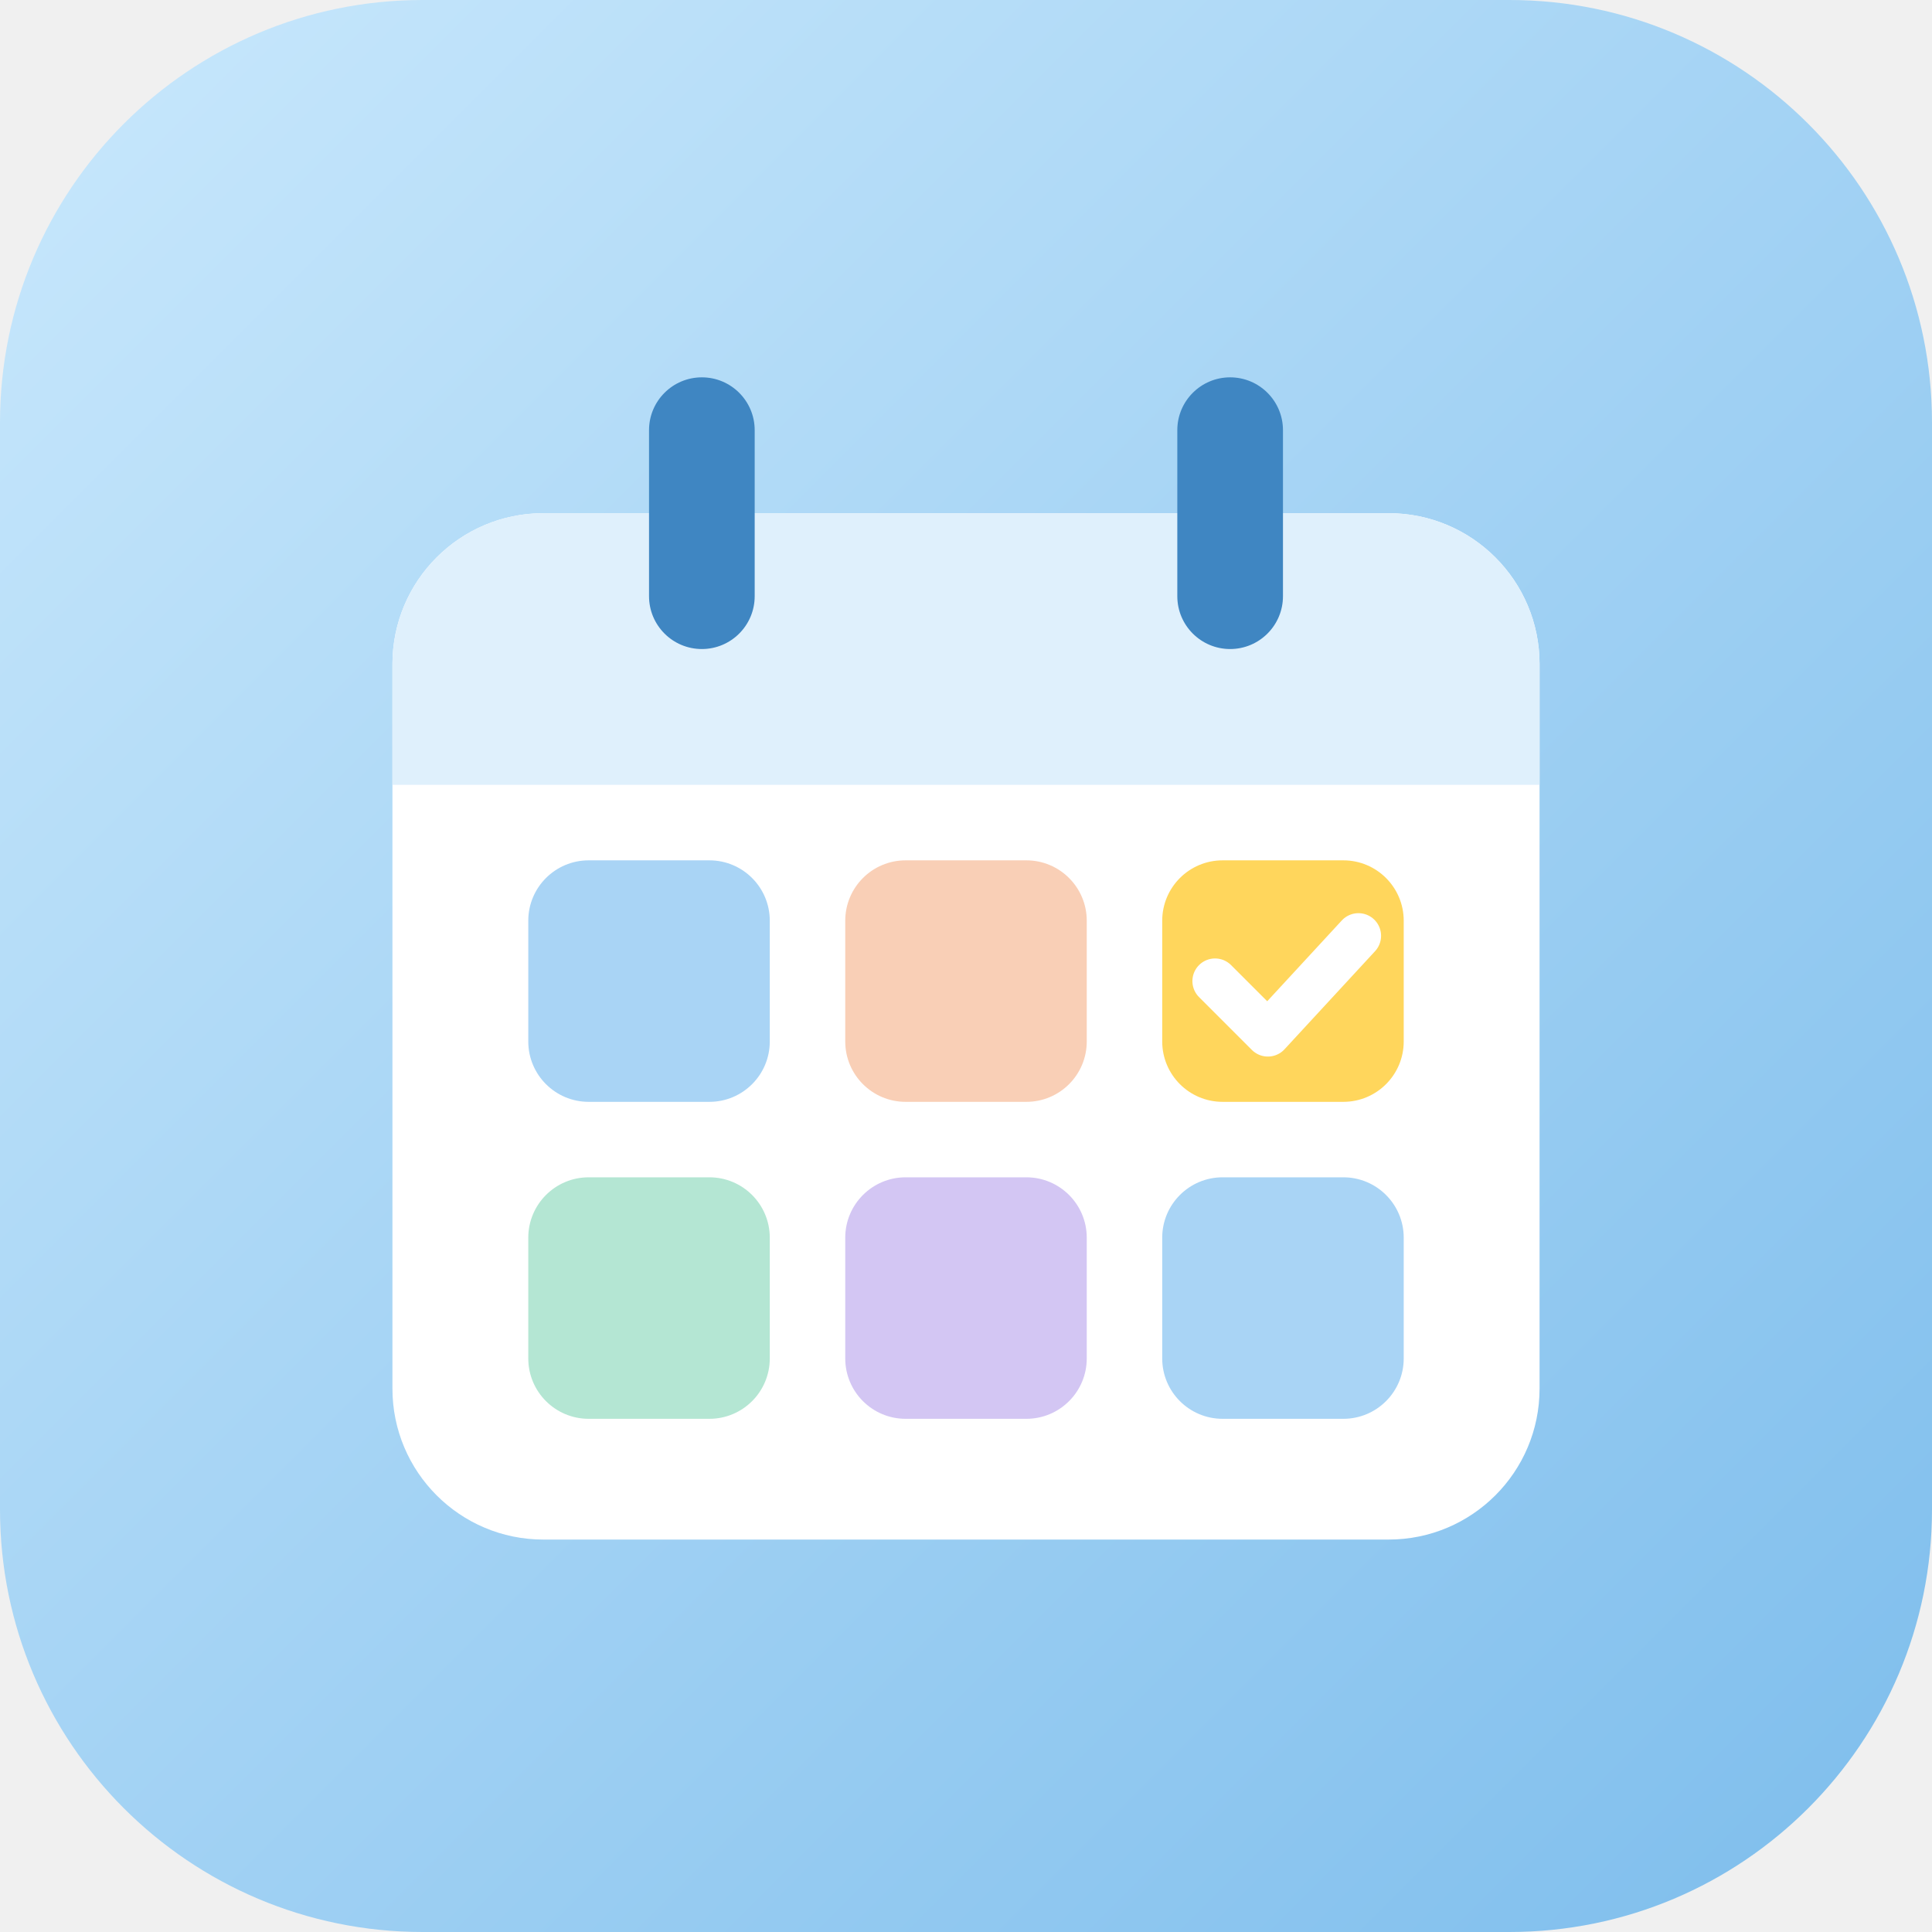
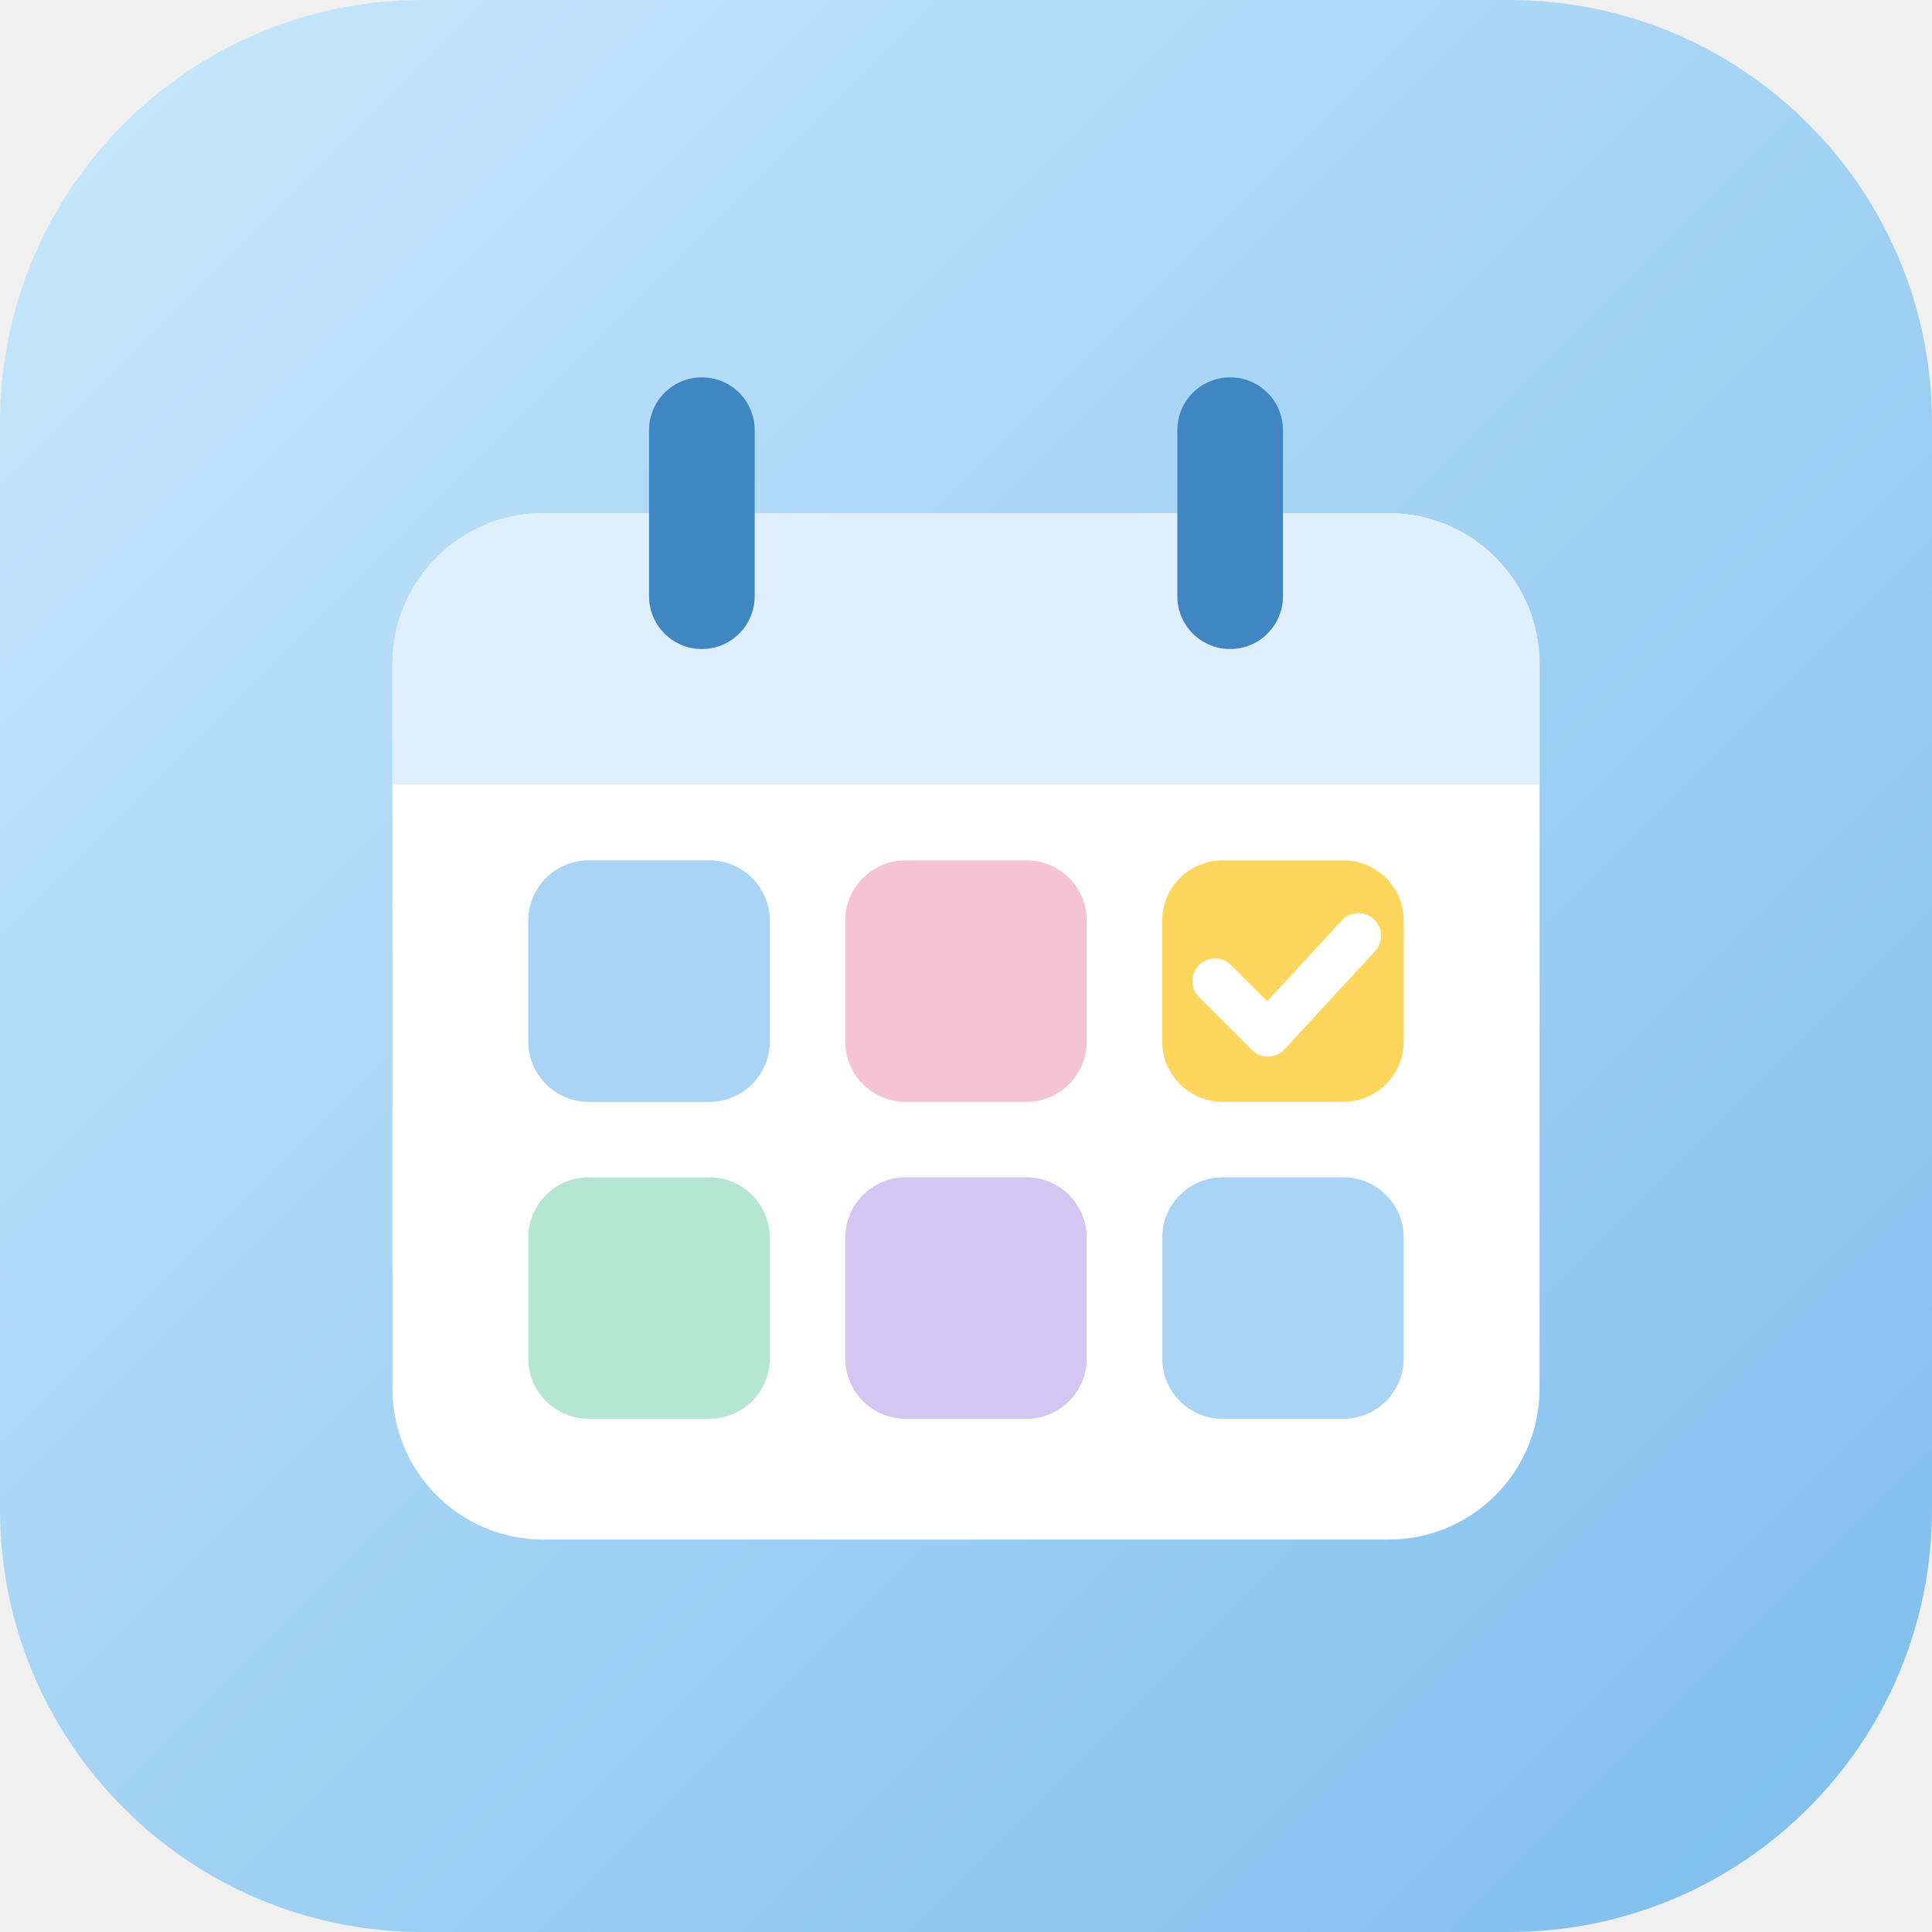
<svg xmlns="http://www.w3.org/2000/svg" viewBox="0 0 512 512">
  <defs>
    <linearGradient id="g" x1="0" y1="0" x2="1" y2="1">
      <stop offset="0" stop-color="#c9e8fc" />
      <stop offset="1" stop-color="#7dbdec" />
    </linearGradient>
  </defs>
  <rect width="512" height="512" rx="112" fill="url(#g)" />
  <g>
    <rect x="104" y="136" width="304" height="272" rx="40" fill="#ffffff" />
    <path d="M144 136h224a40 40 0 0 1 40 40v32H104v-32a40 40 0 0 1 40-40z" fill="#dff0fc" />
    <rect x="172" y="100" width="28" height="72" rx="14" fill="#3f86c2" />
    <rect x="312" y="100" width="28" height="72" rx="14" fill="#3f86c2" />
    <rect x="140" y="228" width="64" height="64" rx="16" fill="#a9d4f5" />
-     <rect x="224" y="228" width="64" height="64" rx="16" fill="#f9cfb6" />
+     <rect x="224" y="228" width="64" height="64" rx="16" fill="#f5c3d3" />
    <rect x="308" y="228" width="64" height="64" rx="16" fill="#ffd65c" />
    <path d="M322 260l14 14 24-26" fill="none" stroke="#ffffff" stroke-width="12" stroke-linecap="round" stroke-linejoin="round" />
    <rect x="140" y="312" width="64" height="64" rx="16" fill="#b4e6d3" />
    <rect x="224" y="312" width="64" height="64" rx="16" fill="#d3c6f3" />
    <rect x="308" y="312" width="64" height="64" rx="16" fill="#a9d4f5" />
  </g>
</svg>
